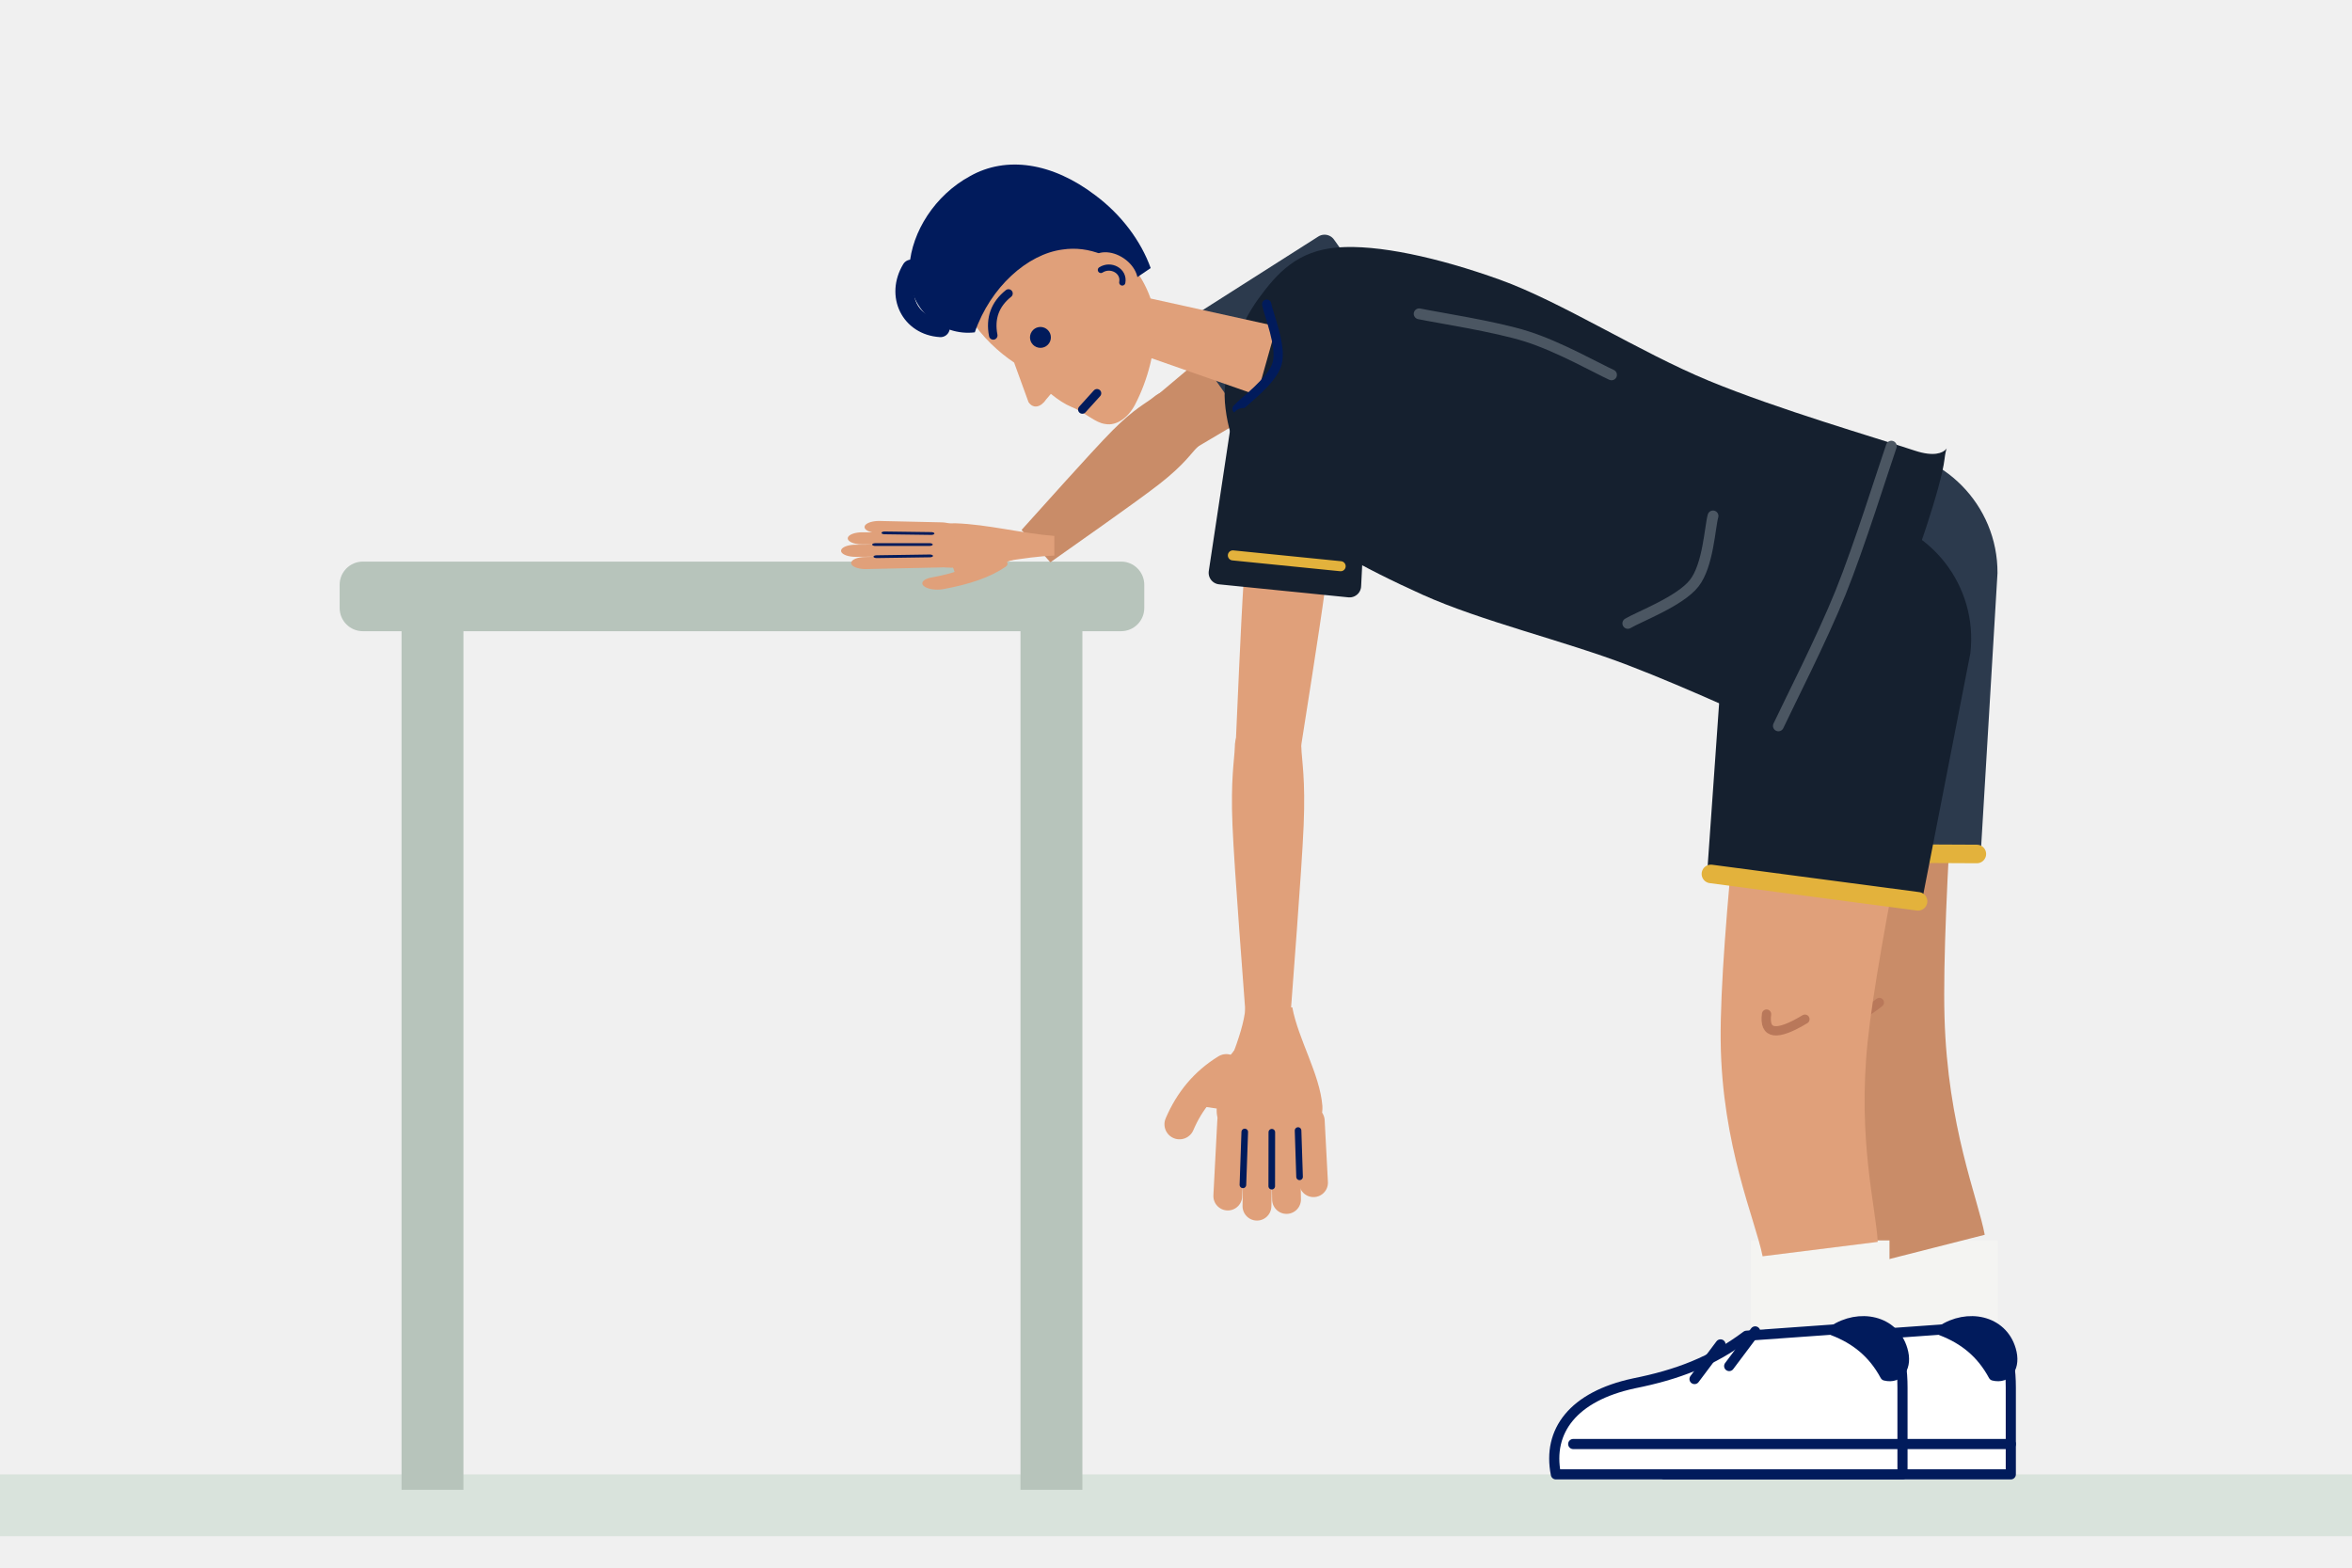
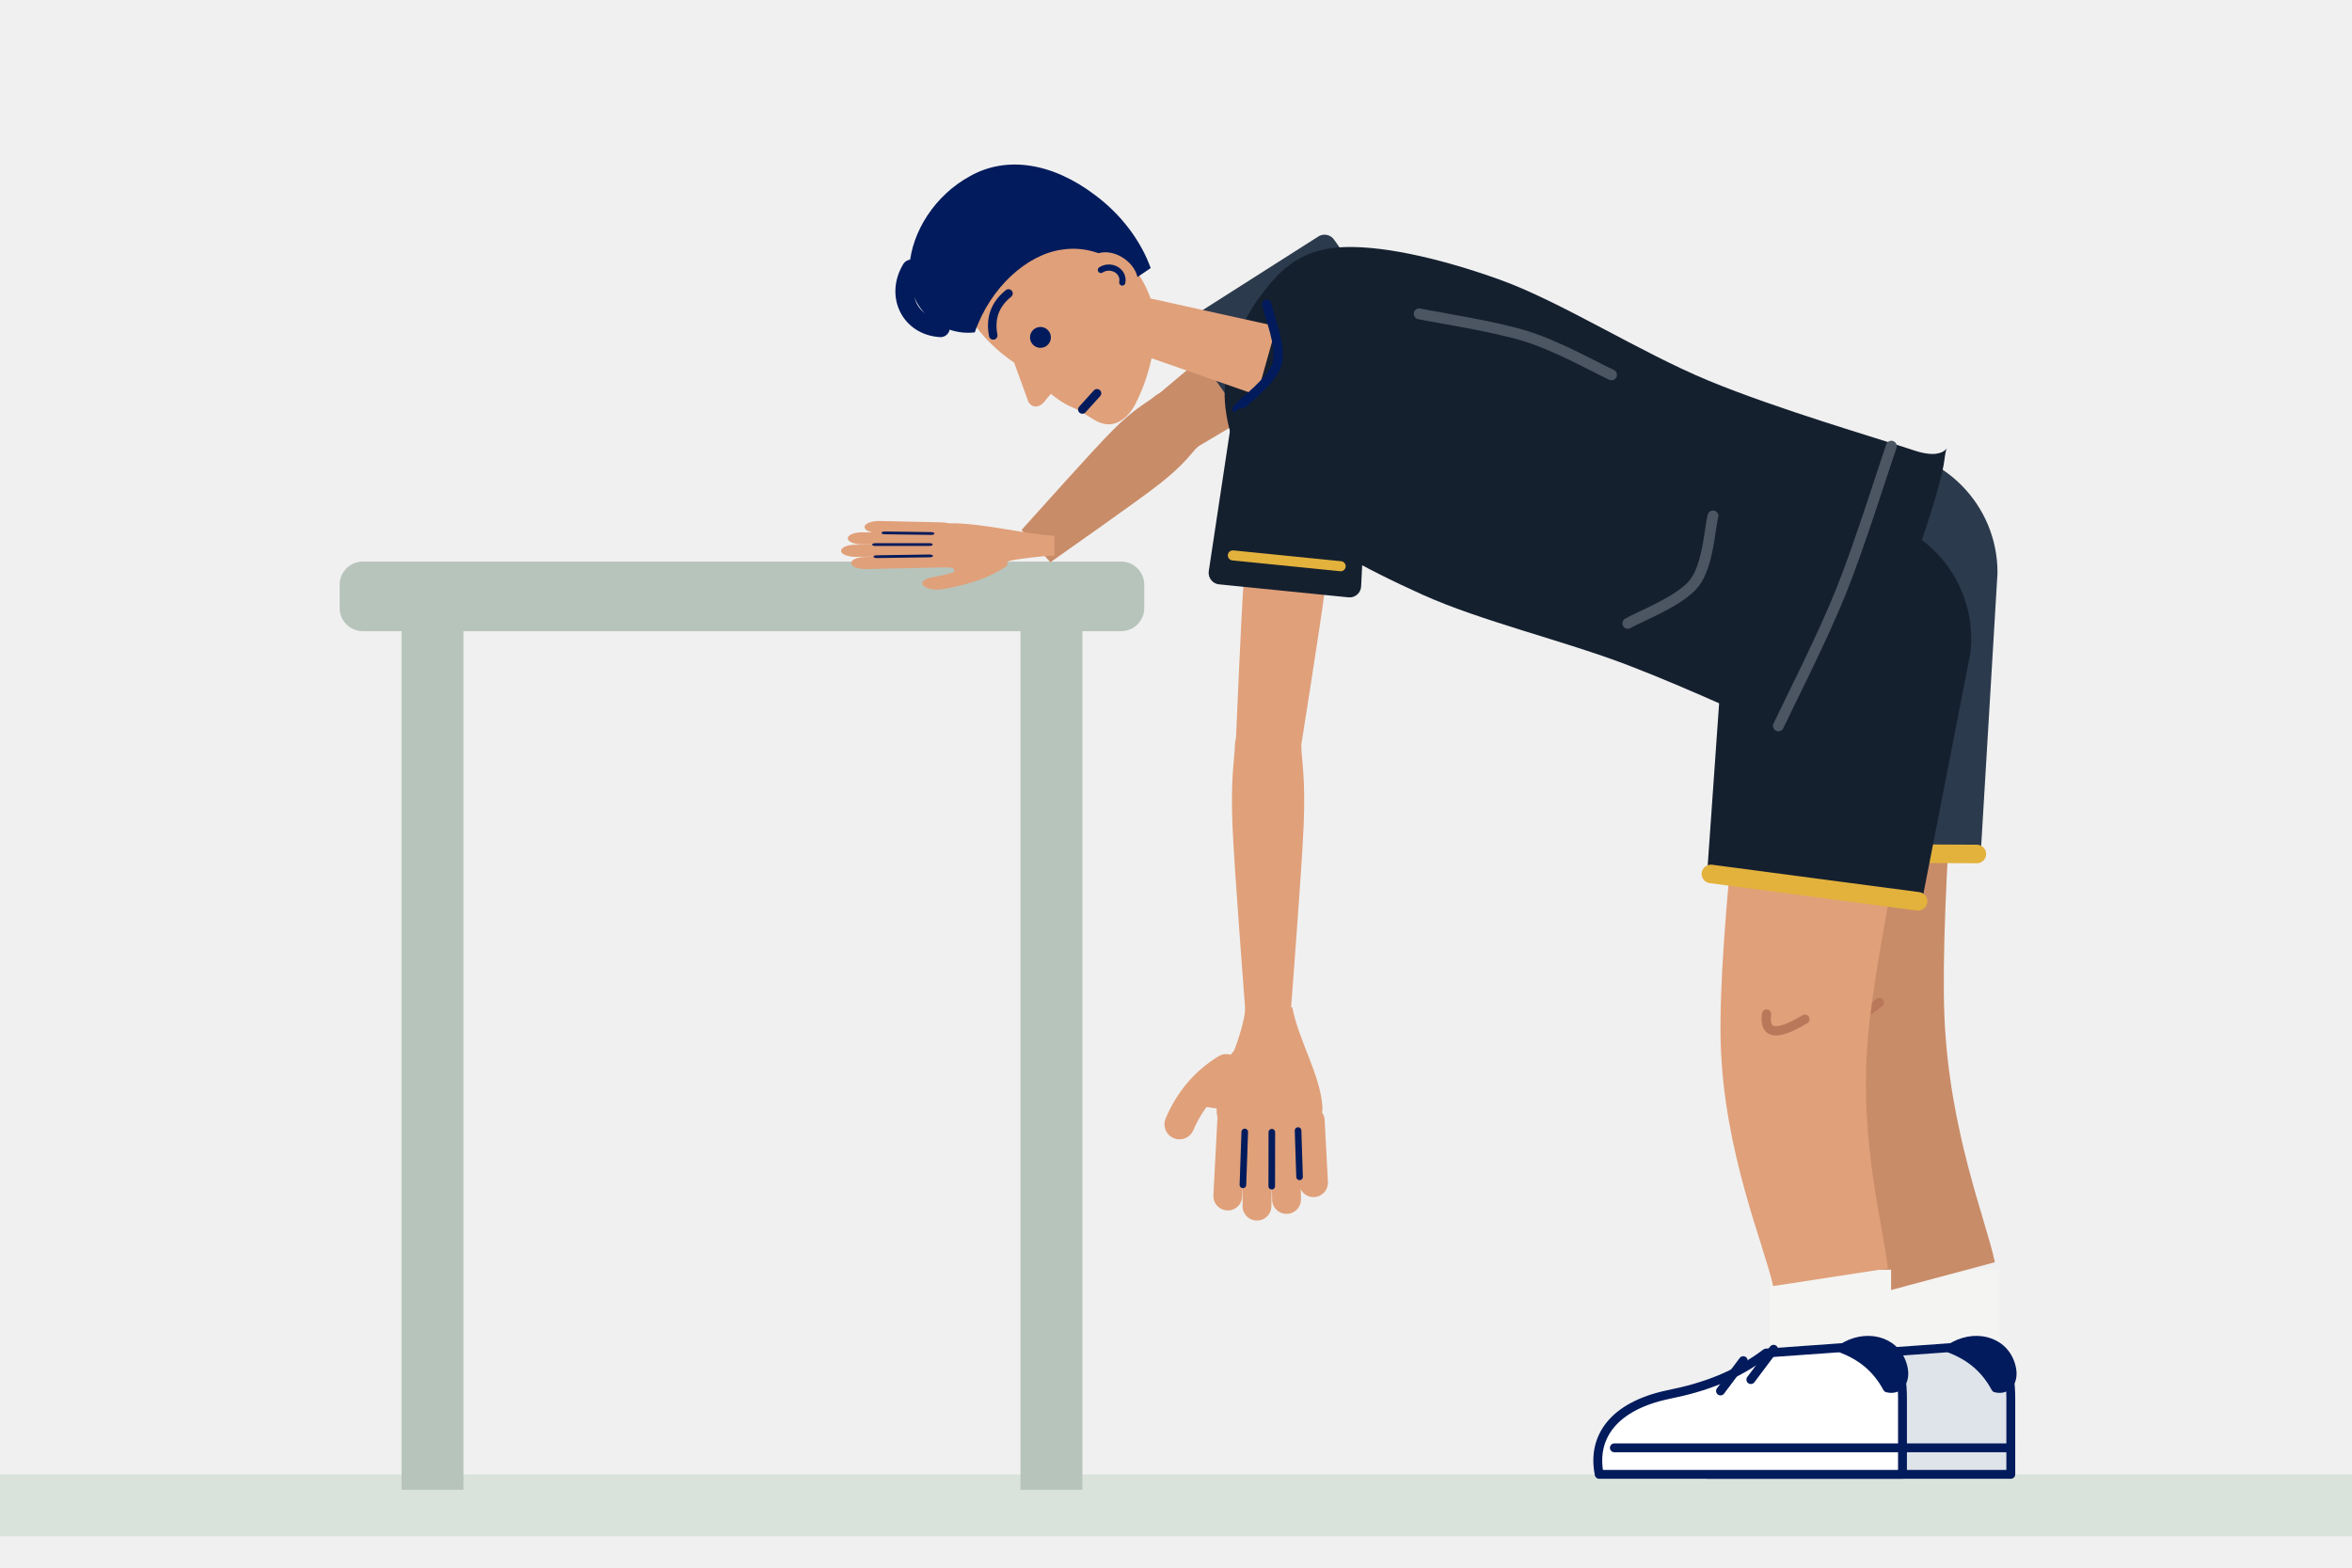
<svg xmlns="http://www.w3.org/2000/svg" viewBox="66.1 95.4 304.0 202.6" role="img" aria-label="Pendulum Swings, arm hangs">
  <rect x="40" y="286" width="400" height="8" rx="4" fill="#d9e3dc" />
  <g fill="#b7c4bb">
    <rect x="110" y="168" width="104" height="9" rx="3" />
    <rect x="118" y="174" width="8" height="114" />
    <rect x="198" y="174" width="8" height="114" />
  </g>
  <path d="M215.14 146.79 C214.27 147.5 212.74 148.19 209.9 151.04 C207.07 153.9 200.1 161.76 198.14 163.91 L201.86 168.09 C204.22 166.4 212.85 160.4 216.02 157.92 C219.18 155.44 220.05 154 220.86 153.21 A4.3 4.3 0 0 0 215.14 146.79 Z" fill="#c98c68" />
  <path d="M235.89 130.44 C234.34 131.61 229.94 134.74 226.56 137.43 C223.17 140.12 217.4 145.05 215.57 146.57 A4.2 4.2 0 0 0 220.43 153.43 C222.47 152.2 229.03 148.39 232.69 146.08 C236.35 143.77 240.76 140.66 242.37 139.57 Z" fill="#c98c68" />
  <path d="M237.3 127.24 L220.41 137.99 L230.13 151.69 L245.86 139.31 Z" fill="#2c3a4d" stroke="#2c3a4d" stroke-width="3" stroke-linecap="round" stroke-linejoin="round" />
  <path d="M223.18 137.75 C224.53 139.65 229.93 147.26 231.28 149.16" fill="none" stroke="#e3b23c" stroke-width="1.3" stroke-linecap="round" stroke-linejoin="round" />
  <g transform="translate(200 166) rotate(180) scale(1 0.42) rotate(-180) translate(-200 -166)">
    <g transform="translate(200 166) rotate(270) scale(1.08 1.08)">
      <path d="M-2.7 2.2 C-3 -1.4 -5.4 -5.6 -6.1 -9.4 C-6.4 -11.6 -5.4 -12.6 -3.6 -12.6 L3.8 -12.6 C5.6 -12.6 6.6 -11.4 6.5 -9.6 C6.2 -5.8 3.6 -1.6 2.9 2.2 Z" fill="#e0a07a" />
      <path d="M-4.35 -11.4 Q-4.61 -16.34 -4.82 -20.39" fill="none" stroke="#e0a07a" stroke-width="3.45" stroke-linecap="round" stroke-linejoin="round" />
      <path d="M-1.15 -11.4 Q-1.25 -17.01 -1.33 -21.6" fill="none" stroke="#e0a07a" stroke-width="3.45" stroke-linecap="round" stroke-linejoin="round" />
      <path d="M2.05 -11.4 Q2.14 -16.57 2.21 -20.8" fill="none" stroke="#e0a07a" stroke-width="3.45" stroke-linecap="round" stroke-linejoin="round" />
      <path d="M5.05 -11.4 Q5.26 -15.46 5.44 -18.79" fill="none" stroke="#e0a07a" stroke-width="3.45" stroke-linecap="round" stroke-linejoin="round" />
      <path d="M-5 -5.2 C-7.6 -6.8 -9.4 -9 -10.6 -11.8" fill="none" stroke="#e0a07a" stroke-width="3.6" stroke-linecap="round" stroke-linejoin="round" />
      <path d="M-3.6 -2.4 C-5.8 -5.2 -7.6 -7 -9.6 -9.4 L-5.6 -10 Z" fill="#e0a07a" />
      <path d="M-3.01 -19.05 L-2.79 -12.72" fill="none" stroke="#011B5C" stroke-width="0.79" stroke-linecap="round" stroke-linejoin="round" />
      <path d="M0.44 -19.21 L0.45 -12.75" fill="none" stroke="#011B5C" stroke-width="0.79" stroke-linecap="round" stroke-linejoin="round" />
      <path d="M3.77 -18.09 L3.59 -12.55" fill="none" stroke="#011B5C" stroke-width="0.79" stroke-linecap="round" stroke-linejoin="round" />
    </g>
  </g>
-   <path d="M306.4 269.2 L324.32 267.52 L324.32 255.76 L306.4 255.76 Z" fill="#f4f4f2" />
-   <path d="M296.28 169.36 C296.66 179.32 296.6 214.26 298.57 229.16 C300.54 244.06 306.51 253.8 308.09 258.73 L322.63 255.03 C321.76 250.33 317.82 241.1 317.43 226.84 C317.04 212.58 319.8 179.03 320.28 169.47 A12 12 0 0 0 296.28 169.36 Z" fill="#c98c68" />
+   <path d="M308.85 271.3 L324.53 269.83 L324.53 259.54 L308.85 259.54 Z" fill="#f4f4f2" />
+   <path d="M296.28 169.36 C296.66 179.33 296.38 213.7 298.58 229.21 C300.77 244.73 307.63 256.92 309.44 262.46 L323.94 258.58 C322.85 253.28 318.03 241.64 317.42 226.79 C316.81 211.93 319.8 179.02 320.28 169.47 A12 12 0 0 0 296.28 169.36 Z" fill="#c98c68" />
  <path d="M304.01 224.98 q-0.02 4 5 0.02" fill="none" stroke="#b9785a" stroke-width="1.2" stroke-linecap="round" stroke-linejoin="round" />
  <path d="M292.28 169.34 C292.58 175.39 293.8 199.62 294.11 205.67 L322.11 205.8 C322.47 199.75 323.92 175.54 324.28 169.49 A16 16 0 0 0 292.28 169.34 Z" fill="#2c3a4d" />
  <path d="M294.61 205.67 L321.61 205.8" fill="none" stroke="#e3b23c" stroke-width="2.4" stroke-linecap="round" stroke-linejoin="round" />
-   <g transform="translate(326 286) rotate(0) scale(1.12 1.12)" stroke="#011B5C" stroke-width="1.17" stroke-linejoin="round" stroke-linecap="round">
-     <path d="M-40 0 C-41 -5 -38 -9 -31 -10.5 C-26 -11.5 -22 -13 -18 -16 L-4 -17 C-1 -17 0 -14 0 -10 L0 0 Z" fill="#FFFFFF" />
+   <g transform="translate(326 286) rotate(0) scale(0.98 0.98)" stroke="#011B5C" stroke-width="1.17" stroke-linejoin="round" stroke-linecap="round">
+     <path d="M-40 0 C-41 -5 -38 -9 -31 -10.5 C-26 -11.5 -22 -13 -18 -16 L-4 -17 C-1 -17 0 -14 0 -10 L0 0 Z" fill="#dfe4ea" />
    <path d="M-8 -16.6 C-5 -18.6 -1 -17.8 0 -14.4 C0.6 -12.4 -0.4 -11 -2 -11.4 C-3.4 -14 -5.4 -15.6 -8 -16.6 Z" fill="#011B5C" />
    <path d="M-38 -3.5 H0" fill="none" />
    <path d="M-24 -11 l3 -4 M-20 -12.5 l3 -4" fill="none" />
  </g>
-   <path d="M292.4 269.2 L310.32 267.52 L310.32 255.76 L292.4 255.76 Z" fill="#f4f4f2" />
-   <path d="M293.01 176.19 C292.26 185.15 288.35 216.36 288.5 229.97 C288.65 243.57 293.01 253.17 293.92 257.81 L308.8 255.95 C308.59 251.63 306.17 242.8 307.5 230.03 C308.83 217.26 315.25 187.78 316.8 179.33 A12 12 0 0 0 293.01 176.19 Z" fill="#e0a07a" />
+   <path d="M294.85 271.3 L310.53 269.83 L310.53 259.54 L294.85 259.54 Z" fill="#f4f4f2" />
+   <path d="M293.01 176.19 C292.26 185.17 288.12 215.85 288.5 230.1 C288.88 244.35 294.15 256.4 295.28 261.66 L310.1 259.38 C309.67 254.47 306.38 243.24 307.5 229.9 C308.62 216.56 315.25 187.76 316.8 179.33 A12 12 0 0 0 293.01 176.19 Z" fill="#e0a07a" />
  <path d="M294.43 226.5 q-0.52 3.97 4.96 0.66" fill="none" stroke="#b9785a" stroke-width="1.2" stroke-linecap="round" stroke-linejoin="round" />
  <path d="M289.05 175.66 C288.66 181.1 287.13 202.87 286.75 208.31 L314.5 211.98 C315.55 206.63 319.73 185.21 320.77 179.86 A16 16 0 0 0 289.05 175.66 Z" fill="#15202f" />
  <path d="M287.24 208.38 L314.01 211.92" fill="none" stroke="#e3b23c" stroke-width="2.4" stroke-linecap="round" stroke-linejoin="round" />
-   <g transform="translate(312 286) rotate(0) scale(1.12 1.12)" stroke="#011B5C" stroke-width="1.17" stroke-linejoin="round" stroke-linecap="round">
+   <g transform="translate(312 286) rotate(0) scale(0.98 0.98)" stroke="#011B5C" stroke-width="1.17" stroke-linejoin="round" stroke-linecap="round">
    <path d="M-40 0 C-41 -5 -38 -9 -31 -10.5 C-26 -11.5 -22 -13 -18 -16 L-4 -17 C-1 -17 0 -14 0 -10 L0 0 Z" fill="#FFFFFF" />
    <path d="M-8 -16.6 C-5 -18.6 -1 -17.8 0 -14.4 C0.6 -12.4 -0.4 -11 -2 -11.4 C-3.4 -14 -5.4 -15.6 -8 -16.6 Z" fill="#011B5C" />
    <path d="M-38 -3.5 H0" fill="none" />
    <path d="M-24 -11 l3 -4 M-20 -12.5 l3 -4" fill="none" />
  </g>
  <path d="M302.07 192.79 C299.97 195.55 302.78 192.82 298.51 190.92 C294.25 189.02 284.58 184.48 276.48 181.38 C268.39 178.27 257.56 175.71 249.96 172.28 C242.36 168.85 235.13 164.94 230.87 160.79 C226.62 156.64 224.78 151.86 224.42 147.4 C224.07 142.94 226.31 137.38 228.74 134.04 C231.16 130.71 233.77 127.81 238.98 127.39 C244.18 126.98 251.94 128.68 259.94 131.55 C267.95 134.43 278.07 140.96 287.01 144.64 C295.95 148.33 308.5 151.96 313.57 153.65 C318.64 155.34 317.83 151.33 317.43 154.78 C317.02 158.23 313.7 168.01 311.14 174.35 C308.58 180.68 304.18 190.03 302.07 192.79 Z" fill="#15202f" />
  <path d="M295.96 189.24 C297.3 186.37 301.57 178.03 304 172 C306.43 165.97 309.47 156.23 310.56 153.08" fill="none" stroke="#4b5662" stroke-width="1.4" stroke-linecap="round" stroke-linejoin="round" />
  <path d="M249.53 135.97 C251.85 136.46 259.3 137.58 263.45 138.9 C267.59 140.21 272.56 143.03 274.39 143.86" fill="none" stroke="#4b5662" stroke-width="1.4" stroke-linecap="round" stroke-linejoin="round" />
  <path d="M276.5 175.99 C277.93 175.13 283.23 173.14 285.06 170.82 C286.9 168.51 287.1 163.55 287.51 162.1" fill="none" stroke="#4b5662" stroke-width="1.4" stroke-linecap="round" stroke-linejoin="round" />
  <path d="M228.57 146.48 L231.08 137.58 L214.73 133.97 L213.47 141.2 Z" fill="#e0a07a" />
  <path d="M225.99 148.25 C226.85 147.28 230.53 144.67 231.17 142.41 C231.81 140.16 230.04 136 229.82 134.72" fill="none" stroke="#011B5C" stroke-width="1.2" stroke-linecap="round" stroke-linejoin="round" />
  <g transform="translate(205.43 134.33) rotate(-56)">
    <path d="M-9.6 -10.4 C-10.8 -7.6 -11.2 -4.8 -11.2 -2.4 L-14.4 2 C-14.8 3 -14.1 3.7 -12.8 3.7 L-11.9 3.8 C-12 5 -12 6 -11.8 7 C-11.4 9 -11.8 10.6 -11.2 11.8 C-10.6 13.2 -8.8 13.8 -7 13.6 C-3.4 13.2 0.6 11.8 3.6 9.6 C5.6 8 7.2 5.4 8 2.4 L8.6 -6 L2 -14 Z" fill="#e0a07a" />
    <path d="M-10.8 -8.8 C-13.6 -12 -13.4 -17.8 -8.4 -20.6 C-4.6 -22.8 1 -23 5.6 -20.6 C10.4 -18.2 13 -12.8 12.6 -5.8 C12.4 -1.6 11 2.4 8.8 5.4 L6.8 4.6 C7.4 0.8 6.8 -2.8 4.4 -5.4 C1.4 -8.8 -4.8 -10.4 -10.8 -8.8 Z" fill="#011B5C" />
    <path d="M-12.8 -12.8 C-14.8 -16.2 -12.6 -20 -8.6 -20.2" fill="none" stroke="#011B5C" stroke-width="2.4" stroke-linecap="round" stroke-linejoin="round" />
    <ellipse cx="5.4" cy="1.8" rx="2.5" ry="3.5" fill="#e0a07a" />
    <path d="M5 0.2 C6.4 0.8 6.6 2.8 5.2 3.4" fill="none" stroke="#011B5C" stroke-width="0.8" stroke-linecap="round" stroke-linejoin="round" />
    <circle cx="-6.6" cy="-1.4" r="1.35" fill="#011B5C" />
    <path d="M-9.8 -6.6 Q-7.4 -9 -4.2 -8" fill="none" stroke="#011B5C" stroke-width="1.1" stroke-linecap="round" stroke-linejoin="round" />
    <path d="M-11.3 8.3 l2.8 0.4" fill="none" stroke="#011B5C" stroke-width="1.1" stroke-linecap="round" stroke-linejoin="round" />
  </g>
  <path d="M225.7 192 C225.65 193.68 225.15 196.08 225.4 202.08 C225.65 208.08 226.9 223.68 227.2 228 L232.8 228 C233.1 223.68 234.35 208.08 234.6 202.08 C234.85 196.08 234.35 193.68 234.3 192 A4.3 4.3 0 0 0 225.7 192 Z" fill="#e0a07a" />
  <path d="M228.3 152.81 C228.06 155.72 227.27 163.77 226.86 170.23 C226.44 176.69 225.99 188.02 225.82 191.58 A4.2 4.2 0 0 0 234.18 192.42 C234.72 188.9 236.53 177.7 237.4 171.28 C238.28 164.87 239.1 156.82 239.44 153.93 Z" fill="#e0a07a" />
  <path d="M226.81 149.65 L223.82 169.45 L240.53 171.13 L241.53 151.13 Z" fill="#15202f" stroke="#15202f" stroke-width="3" stroke-linecap="round" stroke-linejoin="round" />
  <path d="M225.45 167.2 C227.77 167.43 237.06 168.37 239.38 168.6" fill="none" stroke="#e3b23c" stroke-width="1.3" stroke-linecap="round" stroke-linejoin="round" />
  <g transform="translate(230 228) rotate(180) scale(-1.08 1.08)">
    <path d="M-2.7 2.2 C-3 -1.4 -5.4 -5.6 -6.1 -9.4 C-6.4 -11.6 -5.4 -12.6 -3.6 -12.6 L3.8 -12.6 C5.6 -12.6 6.6 -11.4 6.5 -9.6 C6.2 -5.8 3.6 -1.6 2.9 2.2 Z" fill="#e0a07a" />
    <path d="M-4.35 -11.4 Q-4.61 -16.34 -4.82 -20.39" fill="none" stroke="#e0a07a" stroke-width="3.45" stroke-linecap="round" stroke-linejoin="round" />
    <path d="M-1.15 -11.4 Q-1.25 -17.01 -1.33 -21.6" fill="none" stroke="#e0a07a" stroke-width="3.45" stroke-linecap="round" stroke-linejoin="round" />
    <path d="M2.05 -11.4 Q2.14 -16.57 2.21 -20.8" fill="none" stroke="#e0a07a" stroke-width="3.45" stroke-linecap="round" stroke-linejoin="round" />
    <path d="M5.05 -11.4 Q5.26 -15.46 5.44 -18.79" fill="none" stroke="#e0a07a" stroke-width="3.45" stroke-linecap="round" stroke-linejoin="round" />
    <path d="M-5 -5.2 C-7.6 -6.8 -9.4 -9 -10.6 -11.8" fill="none" stroke="#e0a07a" stroke-width="3.6" stroke-linecap="round" stroke-linejoin="round" />
    <path d="M-3.6 -2.4 C-5.8 -5.2 -7.6 -7 -9.6 -9.4 L-5.6 -10 Z" fill="#e0a07a" />
    <path d="M-3.01 -19.05 L-2.79 -12.72" fill="none" stroke="#011B5C" stroke-width="0.79" stroke-linecap="round" stroke-linejoin="round" />
    <path d="M0.44 -19.21 L0.45 -12.75" fill="none" stroke="#011B5C" stroke-width="0.79" stroke-linecap="round" stroke-linejoin="round" />
    <path d="M3.77 -18.09 L3.59 -12.55" fill="none" stroke="#011B5C" stroke-width="0.79" stroke-linecap="round" stroke-linejoin="round" />
  </g>
</svg>
